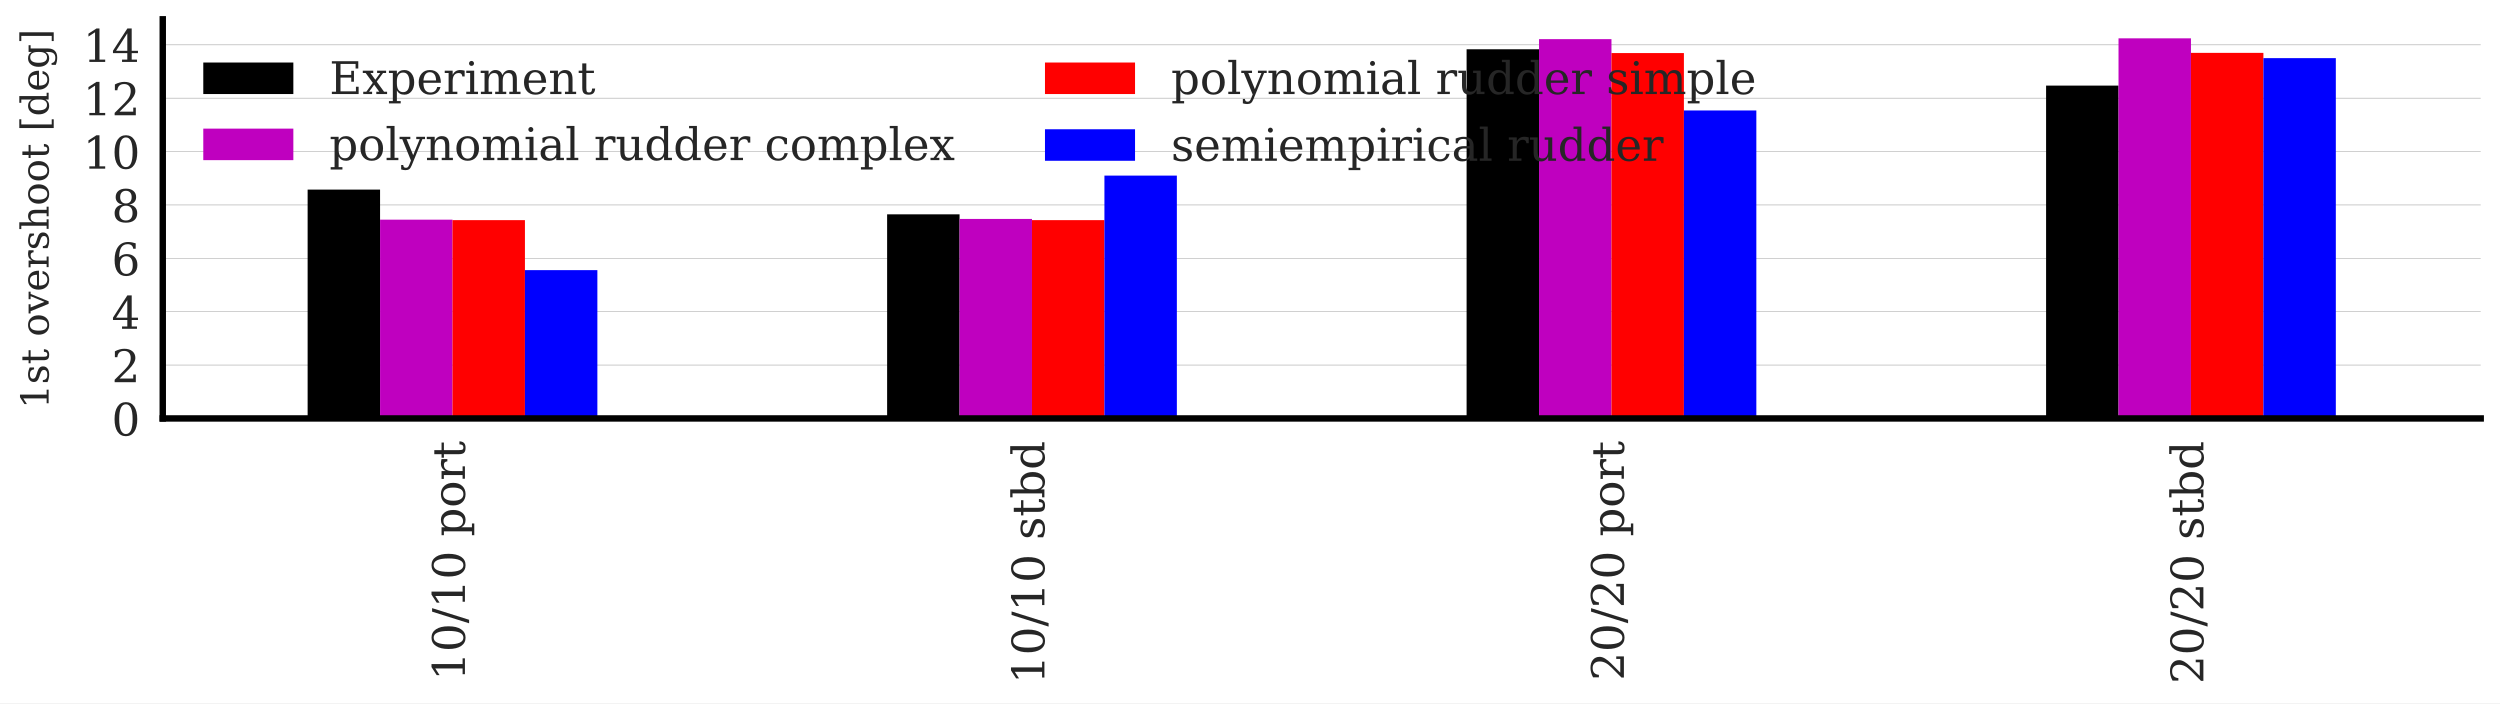
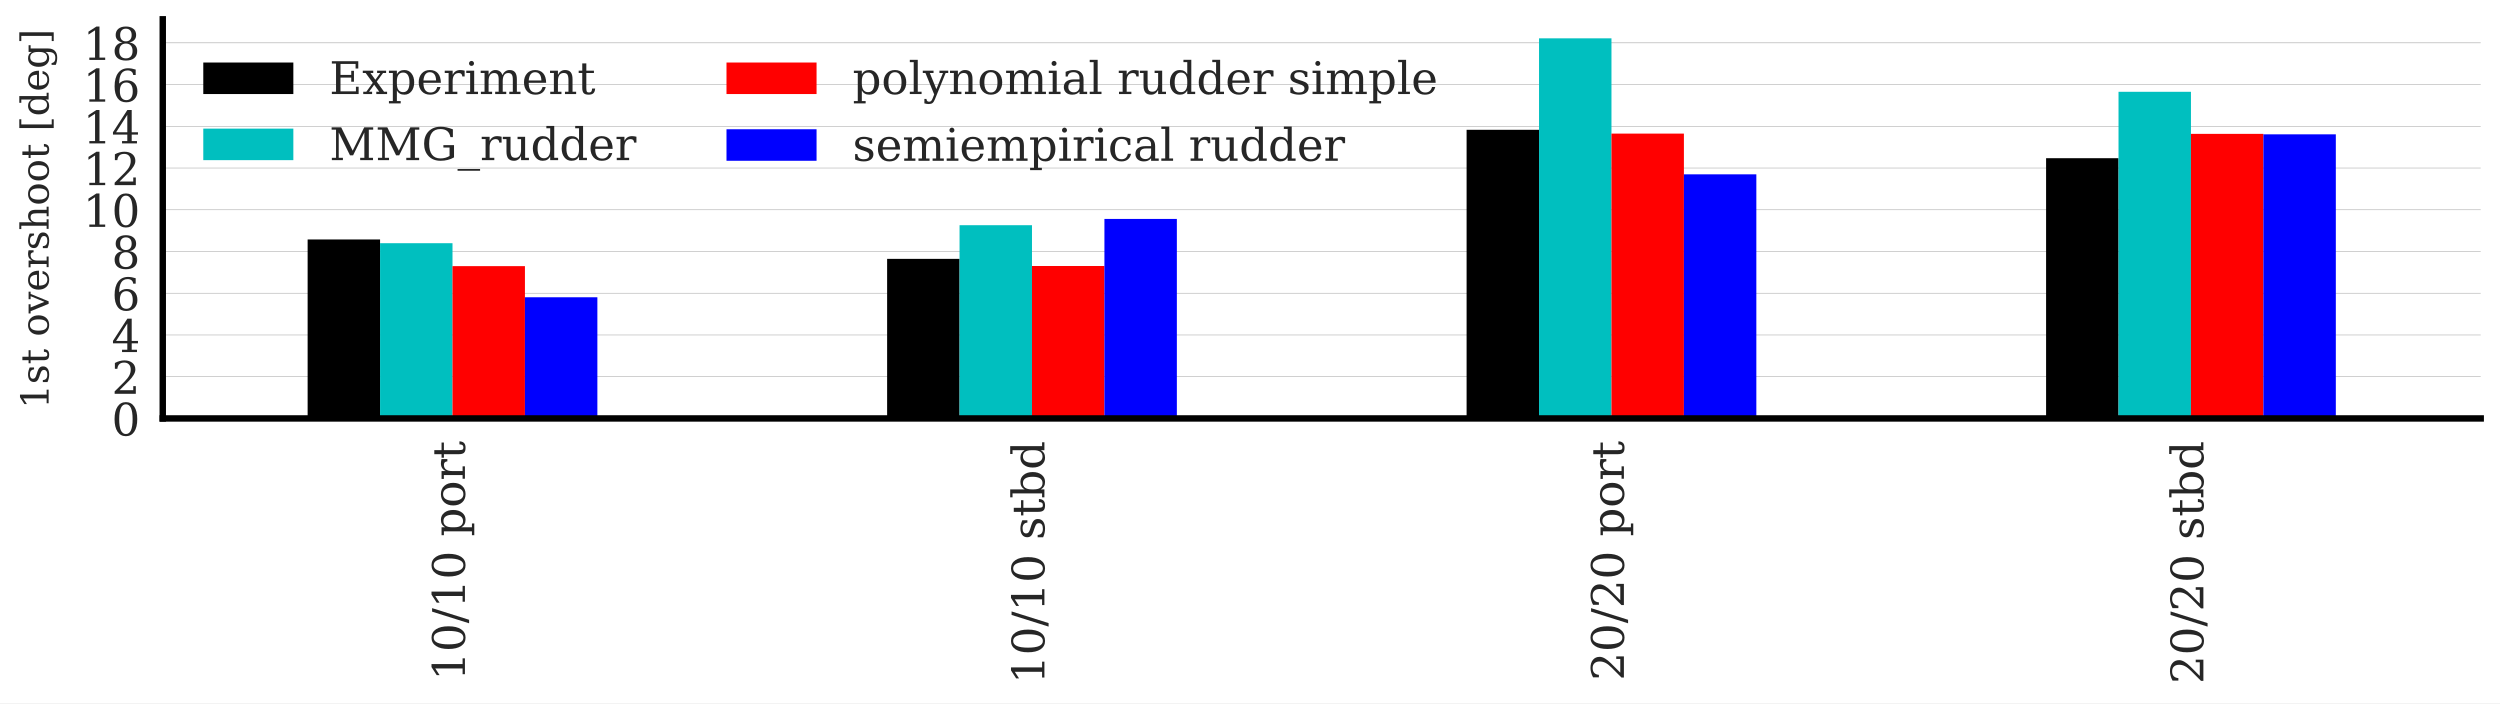
<svg xmlns="http://www.w3.org/2000/svg" xmlns:xlink="http://www.w3.org/1999/xlink" width="388.619pt" height="109.312pt" viewBox="0 0 388.619 109.312" version="1.1">
  <defs>
    <style type="text/css">*{stroke-linejoin: round; stroke-linecap: butt}</style>
  </defs>
  <g id="figure_1">
    <g id="patch_1">
      <path d="M 0 109.312  L 388.619 109.312  L 388.619 0  L 0 0  z " style="fill: #ffffff" />
    </g>
    <g id="axes_1">
      <g id="patch_2">
        <path d="M 25.3 65.046  L 385.619 65.046  L 385.619 3  L 25.3 3  z " style="fill: #ffffff" />
      </g>
      <g id="matplotlib.axis_1">
        <g id="xtick_1">
          <g id="line2d_1" />
          <g id="text_1">
            <g style="fill: #262626" transform="translate(72.27138 105.7983) rotate(-90) scale(0.07 -0.07)">
              <defs>
                <path id="DejaVuSerif-31" d="M 909 0  L 909 331  L 1722 331  L 1722 4213  L 781 3603  L 781 4013  L 1919 4750  L 2350 4750  L 2350 331  L 3163 331  L 3163 0  L 909 0  z " transform="scale(0.015625)" />
                <path id="DejaVuSerif-30" d="M 2034 219  Q 2513 219 2750 744  Q 2988 1269 2988 2328  Q 2988 3391 2750 3916  Q 2513 4441 2034 4441  Q 1556 4441 1318 3916  Q 1081 3391 1081 2328  Q 1081 1269 1318 744  Q 1556 219 2034 219  z M 2034 -91  Q 1275 -91 848 546  Q 422 1184 422 2328  Q 422 3475 848 4112  Q 1275 4750 2034 4750  Q 2797 4750 3222 4112  Q 3647 3475 3647 2328  Q 3647 1184 3222 546  Q 2797 -91 2034 -91  z " transform="scale(0.015625)" />
                <path id="DejaVuSerif-2f" d="M 1656 4666  L 2156 4666  L 500 -594  L 0 -594  L 1656 4666  z " transform="scale(0.015625)" />
                <path id="DejaVuSerif-20" transform="scale(0.015625)" />
                <path id="DejaVuSerif-70" d="M 1313 1825  L 1313 1497  Q 1313 897 1542 583  Q 1772 269 2209 269  Q 2650 269 2876 622  Q 3103 975 3103 1663  Q 3103 2353 2876 2703  Q 2650 3053 2209 3053  Q 1772 3053 1542 2737  Q 1313 2422 1313 1825  z M 738 2988  L 184 2988  L 184 3322  L 1313 3322  L 1313 2803  Q 1481 3116 1742 3264  Q 2003 3413 2388 3413  Q 3000 3413 3387 2928  Q 3775 2444 3775 1663  Q 3775 881 3387 395  Q 3000 -91 2388 -91  Q 2003 -91 1742 57  Q 1481 206 1313 519  L 1313 -997  L 1856 -997  L 1856 -1331  L 184 -1331  L 184 -997  L 738 -997  L 738 2988  z " transform="scale(0.015625)" />
                <path id="DejaVuSerif-6f" d="M 1925 219  Q 2388 219 2623 584  Q 2859 950 2859 1663  Q 2859 2375 2623 2739  Q 2388 3103 1925 3103  Q 1463 3103 1227 2739  Q 991 2375 991 1663  Q 991 950 1228 584  Q 1466 219 1925 219  z M 1925 -91  Q 1200 -91 759 389  Q 319 869 319 1663  Q 319 2456 758 2934  Q 1197 3413 1925 3413  Q 2653 3413 3092 2934  Q 3531 2456 3531 1663  Q 3531 869 3092 389  Q 2653 -91 1925 -91  z " transform="scale(0.015625)" />
                <path id="DejaVuSerif-72" d="M 3059 3328  L 3059 2497  L 2728 2497  Q 2713 2744 2591 2866  Q 2469 2988 2234 2988  Q 1809 2988 1582 2694  Q 1356 2400 1356 1850  L 1356 331  L 2022 331  L 2022 0  L 263 0  L 263 331  L 781 331  L 781 2994  L 231 2994  L 231 3322  L 1356 3322  L 1356 2731  Q 1525 3078 1790 3245  Q 2056 3413 2438 3413  Q 2578 3413 2733 3391  Q 2888 3369 3059 3328  z " transform="scale(0.015625)" />
                <path id="DejaVuSerif-74" d="M 691 2988  L 184 2988  L 184 3322  L 691 3322  L 691 4353  L 1269 4353  L 1269 3322  L 2350 3322  L 2350 2988  L 1269 2988  L 1269 878  Q 1269 456 1350 337  Q 1431 219 1650 219  Q 1875 219 1978 351  Q 2081 484 2088 781  L 2522 781  Q 2497 328 2275 118  Q 2053 -91 1600 -91  Q 1103 -91 897 129  Q 691 350 691 878  L 691 2988  z " transform="scale(0.015625)" />
              </defs>
              <use xlink:href="#DejaVuSerif-31" />
              <use xlink:href="#DejaVuSerif-30" x="63.623" />
              <use xlink:href="#DejaVuSerif-2f" x="127.246" />
              <use xlink:href="#DejaVuSerif-31" x="160.938" />
              <use xlink:href="#DejaVuSerif-30" x="224.561" />
              <use xlink:href="#DejaVuSerif-20" x="288.184" />
              <use xlink:href="#DejaVuSerif-70" x="319.971" />
              <use xlink:href="#DejaVuSerif-6f" x="383.984" />
              <use xlink:href="#DejaVuSerif-72" x="444.189" />
              <use xlink:href="#DejaVuSerif-74" x="491.992" />
            </g>
          </g>
        </g>
        <g id="xtick_2">
          <g id="line2d_2" />
          <g id="text_2">
            <g style="fill: #262626" transform="translate(162.3512 106.3113) rotate(-90) scale(0.07 -0.07)">
              <defs>
                <path id="DejaVuSerif-73" d="M 359 184  L 359 959  L 691 959  Q 703 588 923 403  Q 1144 219 1575 219  Q 1963 219 2166 364  Q 2369 509 2369 788  Q 2369 1006 2220 1140  Q 2072 1275 1594 1428  L 1178 1569  Q 750 1706 558 1912  Q 366 2119 366 2438  Q 366 2894 700 3153  Q 1034 3413 1625 3413  Q 1888 3413 2178 3344  Q 2469 3275 2778 3144  L 2778 2419  L 2447 2419  Q 2434 2741 2221 2922  Q 2009 3103 1644 3103  Q 1281 3103 1095 2975  Q 909 2847 909 2591  Q 909 2381 1050 2254  Q 1191 2128 1613 1997  L 2069 1856  Q 2541 1709 2748 1489  Q 2956 1269 2956 922  Q 2956 450 2595 179  Q 2234 -91 1600 -91  Q 1278 -91 972 -22  Q 666 47 359 184  z " transform="scale(0.015625)" />
                <path id="DejaVuSerif-62" d="M 738 331  L 738 4531  L 184 4531  L 184 4863  L 1313 4863  L 1313 2803  Q 1481 3116 1742 3264  Q 2003 3413 2388 3413  Q 3000 3413 3387 2928  Q 3775 2444 3775 1663  Q 3775 881 3387 395  Q 3000 -91 2388 -91  Q 2003 -91 1742 57  Q 1481 206 1313 519  L 1313 0  L 184 0  L 184 331  L 738 331  z M 1313 1497  Q 1313 897 1542 583  Q 1772 269 2209 269  Q 2650 269 2876 622  Q 3103 975 3103 1663  Q 3103 2353 2876 2703  Q 2650 3053 2209 3053  Q 1772 3053 1542 2737  Q 1313 2422 1313 1825  L 1313 1497  z " transform="scale(0.015625)" />
                <path id="DejaVuSerif-64" d="M 3359 331  L 3909 331  L 3909 0  L 2784 0  L 2784 519  Q 2616 206 2355 57  Q 2094 -91 1709 -91  Q 1097 -91 708 395  Q 319 881 319 1663  Q 319 2444 706 2928  Q 1094 3413 1709 3413  Q 2094 3413 2355 3264  Q 2616 3116 2784 2803  L 2784 4531  L 2241 4531  L 2241 4863  L 3359 4863  L 3359 331  z M 2784 1497  L 2784 1825  Q 2784 2422 2554 2737  Q 2325 3053 1888 3053  Q 1444 3053 1217 2703  Q 991 2353 991 1663  Q 991 975 1217 622  Q 1444 269 1888 269  Q 2325 269 2554 583  Q 2784 897 2784 1497  z " transform="scale(0.015625)" />
              </defs>
              <use xlink:href="#DejaVuSerif-31" />
              <use xlink:href="#DejaVuSerif-30" x="63.623" />
              <use xlink:href="#DejaVuSerif-2f" x="127.246" />
              <use xlink:href="#DejaVuSerif-31" x="160.938" />
              <use xlink:href="#DejaVuSerif-30" x="224.561" />
              <use xlink:href="#DejaVuSerif-20" x="288.184" />
              <use xlink:href="#DejaVuSerif-73" x="319.971" />
              <use xlink:href="#DejaVuSerif-74" x="371.289" />
              <use xlink:href="#DejaVuSerif-62" x="411.475" />
              <use xlink:href="#DejaVuSerif-64" x="475.488" />
            </g>
          </g>
        </g>
        <g id="xtick_3">
          <g id="line2d_3" />
          <g id="text_3">
            <g style="fill: #262626" transform="translate(252.4309 105.7983) rotate(-90) scale(0.07 -0.07)">
              <defs>
                <path id="DejaVuSerif-32" d="M 819 3553  L 469 3553  L 469 4384  Q 803 4563 1142 4656  Q 1481 4750 1806 4750  Q 2534 4750 2956 4397  Q 3378 4044 3378 3438  Q 3378 2753 2422 1800  Q 2347 1728 2309 1691  L 1131 513  L 3078 513  L 3078 1088  L 3444 1088  L 3444 0  L 434 0  L 434 341  L 1850 1753  Q 2319 2222 2519 2614  Q 2719 3006 2719 3438  Q 2719 3909 2473 4175  Q 2228 4441 1797 4441  Q 1350 4441 1106 4219  Q 863 3997 819 3553  z " transform="scale(0.015625)" />
              </defs>
              <use xlink:href="#DejaVuSerif-32" />
              <use xlink:href="#DejaVuSerif-30" x="63.623" />
              <use xlink:href="#DejaVuSerif-2f" x="127.246" />
              <use xlink:href="#DejaVuSerif-32" x="160.938" />
              <use xlink:href="#DejaVuSerif-30" x="224.561" />
              <use xlink:href="#DejaVuSerif-20" x="288.184" />
              <use xlink:href="#DejaVuSerif-70" x="319.971" />
              <use xlink:href="#DejaVuSerif-6f" x="383.984" />
              <use xlink:href="#DejaVuSerif-72" x="444.189" />
              <use xlink:href="#DejaVuSerif-74" x="491.992" />
            </g>
          </g>
        </g>
        <g id="xtick_4">
          <g id="line2d_4" />
          <g id="text_4">
            <g style="fill: #262626" transform="translate(342.5107 106.3113) rotate(-90) scale(0.07 -0.07)">
              <use xlink:href="#DejaVuSerif-32" />
              <use xlink:href="#DejaVuSerif-30" x="63.623" />
              <use xlink:href="#DejaVuSerif-2f" x="127.246" />
              <use xlink:href="#DejaVuSerif-32" x="160.938" />
              <use xlink:href="#DejaVuSerif-30" x="224.561" />
              <use xlink:href="#DejaVuSerif-20" x="288.184" />
              <use xlink:href="#DejaVuSerif-73" x="319.971" />
              <use xlink:href="#DejaVuSerif-74" x="371.289" />
              <use xlink:href="#DejaVuSerif-62" x="411.475" />
              <use xlink:href="#DejaVuSerif-64" x="475.488" />
            </g>
          </g>
        </g>
      </g>
      <g id="matplotlib.axis_2">
        <g id="ytick_1">
          <g id="line2d_5">
-             <path d="M 25.3 65.046  L 385.619 65.046  " clip-path="url(#p396703c235)" style="fill: none; stroke: #b0b0b0; stroke-width: 0.1; stroke-linecap: round" />
+             <path d="M 25.3 65.046  L 385.619 65.046  " clip-path="url(#pf59086a9f7)" style="fill: none; stroke: #b0b0b0; stroke-width: 0.1; stroke-linecap: round" />
          </g>
          <g id="line2d_6" />
          <g id="text_5">
            <g style="fill: #262626" transform="translate(17.34618 67.70576) scale(0.07 -0.07)">
              <use xlink:href="#DejaVuSerif-30" />
            </g>
          </g>
        </g>
        <g id="ytick_2">
          <g id="line2d_7">
-             <path d="M 25.3 56.749  L 385.619 56.749  " clip-path="url(#p396703c235)" style="fill: none; stroke: #b0b0b0; stroke-width: 0.1; stroke-linecap: round" />
+             <path d="M 25.3 58.559  L 385.619 58.559  " clip-path="url(#pf59086a9f7)" style="fill: none; stroke: #b0b0b0; stroke-width: 0.1; stroke-linecap: round" />
          </g>
          <g id="line2d_8" />
          <g id="text_6">
-             <g style="fill: #262626" transform="translate(17.34618 59.40837) scale(0.07 -0.07)">
+             <g style="fill: #262626" transform="translate(17.34618 61.21799) scale(0.07 -0.07)">
              <use xlink:href="#DejaVuSerif-32" />
            </g>
          </g>
        </g>
        <g id="ytick_3">
          <g id="line2d_9">
-             <path d="M 25.3 48.452  L 385.619 48.452  " clip-path="url(#p396703c235)" style="fill: none; stroke: #b0b0b0; stroke-width: 0.1; stroke-linecap: round" />
+             <path d="M 25.3 52.071  L 385.619 52.071  " clip-path="url(#pf59086a9f7)" style="fill: none; stroke: #b0b0b0; stroke-width: 0.1; stroke-linecap: round" />
          </g>
          <g id="line2d_10" />
          <g id="text_7">
-             <g style="fill: #262626" transform="translate(17.34618 51.11097) scale(0.07 -0.07)">
+             <g style="fill: #262626" transform="translate(17.34618 54.73021) scale(0.07 -0.07)">
              <defs>
                <path id="DejaVuSerif-34" d="M 2234 1581  L 2234 4063  L 641 1581  L 2234 1581  z M 3609 0  L 1484 0  L 1484 331  L 2234 331  L 2234 1247  L 197 1247  L 197 1588  L 2241 4750  L 2859 4750  L 2859 1581  L 3750 1581  L 3750 1247  L 2859 1247  L 2859 331  L 3609 331  L 3609 0  z " transform="scale(0.015625)" />
              </defs>
              <use xlink:href="#DejaVuSerif-34" />
            </g>
          </g>
        </g>
        <g id="ytick_4">
          <g id="line2d_11">
-             <path d="M 25.3 40.154  L 385.619 40.154  " clip-path="url(#p396703c235)" style="fill: none; stroke: #b0b0b0; stroke-width: 0.1; stroke-linecap: round" />
+             <path d="M 25.3 45.583  L 385.619 45.583  " clip-path="url(#pf59086a9f7)" style="fill: none; stroke: #b0b0b0; stroke-width: 0.1; stroke-linecap: round" />
          </g>
          <g id="line2d_12" />
          <g id="text_8">
-             <g style="fill: #262626" transform="translate(17.34618 42.81357) scale(0.07 -0.07)">
+             <g style="fill: #262626" transform="translate(17.34618 48.24244) scale(0.07 -0.07)">
              <defs>
                <path id="DejaVuSerif-36" d="M 2094 219  Q 2534 219 2771 542  Q 3009 866 3009 1472  Q 3009 2078 2771 2401  Q 2534 2725 2094 2725  Q 1647 2725 1412 2412  Q 1178 2100 1178 1509  Q 1178 888 1415 553  Q 1653 219 2094 219  z M 1075 2569  Q 1288 2803 1556 2918  Q 1825 3034 2163 3034  Q 2859 3034 3264 2615  Q 3669 2197 3669 1472  Q 3669 763 3233 336  Q 2797 -91 2069 -91  Q 1278 -91 853 498  Q 428 1088 428 2181  Q 428 3406 931 4078  Q 1434 4750 2350 4750  Q 2597 4750 2869 4703  Q 3141 4656 3425 4563  L 3425 3794  L 3072 3794  Q 3034 4109 2831 4275  Q 2628 4441 2284 4441  Q 1678 4441 1381 3981  Q 1084 3522 1075 2569  z " transform="scale(0.015625)" />
              </defs>
              <use xlink:href="#DejaVuSerif-36" />
            </g>
          </g>
        </g>
        <g id="ytick_5">
          <g id="line2d_13">
-             <path d="M 25.3 31.857  L 385.619 31.857  " clip-path="url(#p396703c235)" style="fill: none; stroke: #b0b0b0; stroke-width: 0.1; stroke-linecap: round" />
+             <path d="M 25.3 39.095  L 385.619 39.095  " clip-path="url(#pf59086a9f7)" style="fill: none; stroke: #b0b0b0; stroke-width: 0.1; stroke-linecap: round" />
          </g>
          <g id="line2d_14" />
          <g id="text_9">
-             <g style="fill: #262626" transform="translate(17.34618 34.51617) scale(0.07 -0.07)">
+             <g style="fill: #262626" transform="translate(17.34618 41.75466) scale(0.07 -0.07)">
              <defs>
                <path id="DejaVuSerif-38" d="M 2981 1275  Q 2981 1775 2732 2051  Q 2484 2328 2034 2328  Q 1584 2328 1336 2051  Q 1088 1775 1088 1275  Q 1088 772 1336 495  Q 1584 219 2034 219  Q 2484 219 2732 495  Q 2981 772 2981 1275  z M 2853 3541  Q 2853 3966 2637 4203  Q 2422 4441 2034 4441  Q 1650 4441 1433 4203  Q 1216 3966 1216 3541  Q 1216 3113 1433 2875  Q 1650 2638 2034 2638  Q 2422 2638 2637 2875  Q 2853 3113 2853 3541  z M 2516 2484  Q 3047 2413 3344 2092  Q 3641 1772 3641 1275  Q 3641 619 3225 264  Q 2809 -91 2034 -91  Q 1263 -91 845 264  Q 428 619 428 1275  Q 428 1772 725 2092  Q 1022 2413 1556 2484  Q 1084 2569 832 2842  Q 581 3116 581 3541  Q 581 4103 968 4426  Q 1356 4750 2034 4750  Q 2713 4750 3100 4426  Q 3488 4103 3488 3541  Q 3488 3116 3236 2842  Q 2984 2569 2516 2484  z " transform="scale(0.015625)" />
              </defs>
              <use xlink:href="#DejaVuSerif-38" />
            </g>
          </g>
        </g>
        <g id="ytick_6">
          <g id="line2d_15">
-             <path d="M 25.3 23.559  L 385.619 23.559  " clip-path="url(#p396703c235)" style="fill: none; stroke: #b0b0b0; stroke-width: 0.1; stroke-linecap: round" />
+             <path d="M 25.3 32.607  L 385.619 32.607  " clip-path="url(#pf59086a9f7)" style="fill: none; stroke: #b0b0b0; stroke-width: 0.1; stroke-linecap: round" />
          </g>
          <g id="line2d_16" />
          <g id="text_10">
-             <g style="fill: #262626" transform="translate(12.89243 26.21877) scale(0.07 -0.07)">
+             <g style="fill: #262626" transform="translate(12.89243 35.26688) scale(0.07 -0.07)">
              <use xlink:href="#DejaVuSerif-31" />
              <use xlink:href="#DejaVuSerif-30" x="63.623" />
            </g>
          </g>
        </g>
        <g id="ytick_7">
          <g id="line2d_17">
-             <path d="M 25.3 15.262  L 385.619 15.262  " clip-path="url(#p396703c235)" style="fill: none; stroke: #b0b0b0; stroke-width: 0.1; stroke-linecap: round" />
+             <path d="M 25.3 26.12  L 385.619 26.12  " clip-path="url(#pf59086a9f7)" style="fill: none; stroke: #b0b0b0; stroke-width: 0.1; stroke-linecap: round" />
          </g>
          <g id="line2d_18" />
          <g id="text_11">
-             <g style="fill: #262626" transform="translate(12.89243 17.92137) scale(0.07 -0.07)">
+             <g style="fill: #262626" transform="translate(12.89243 28.77911) scale(0.07 -0.07)">
              <use xlink:href="#DejaVuSerif-31" />
              <use xlink:href="#DejaVuSerif-32" x="63.623" />
            </g>
          </g>
        </g>
        <g id="ytick_8">
          <g id="line2d_19">
-             <path d="M 25.3 6.965  L 385.619 6.965  " clip-path="url(#p396703c235)" style="fill: none; stroke: #b0b0b0; stroke-width: 0.1; stroke-linecap: round" />
+             <path d="M 25.3 19.632  L 385.619 19.632  " clip-path="url(#pf59086a9f7)" style="fill: none; stroke: #b0b0b0; stroke-width: 0.1; stroke-linecap: round" />
          </g>
          <g id="line2d_20" />
          <g id="text_12">
-             <g style="fill: #262626" transform="translate(12.89243 9.623973) scale(0.07 -0.07)">
+             <g style="fill: #262626" transform="translate(12.89243 22.29133) scale(0.07 -0.07)">
              <use xlink:href="#DejaVuSerif-31" />
              <use xlink:href="#DejaVuSerif-34" x="63.623" />
            </g>
          </g>
        </g>
-         <g id="text_13">
+         <g id="ytick_9">
+           <g id="line2d_21">
+             <path d="M 25.3 13.144  L 385.619 13.144  " clip-path="url(#pf59086a9f7)" style="fill: none; stroke: #b0b0b0; stroke-width: 0.1; stroke-linecap: round" />
+           </g>
+           <g id="line2d_22" />
+           <g id="text_13">
+             <g style="fill: #262626" transform="translate(12.89243 15.80355) scale(0.07 -0.07)">
+               <use xlink:href="#DejaVuSerif-31" />
+               <use xlink:href="#DejaVuSerif-36" x="63.623" />
+             </g>
+           </g>
+         </g>
+         <g id="ytick_10">
+           <g id="line2d_23">
+             <path d="M 25.3 6.656  L 385.619 6.656  " clip-path="url(#pf59086a9f7)" style="fill: none; stroke: #b0b0b0; stroke-width: 0.1; stroke-linecap: round" />
+           </g>
+           <g id="line2d_24" />
+           <g id="text_14">
+             <g style="fill: #262626" transform="translate(12.89243 9.315779) scale(0.07 -0.07)">
+               <use xlink:href="#DejaVuSerif-31" />
+               <use xlink:href="#DejaVuSerif-38" x="63.623" />
+             </g>
+           </g>
+         </g>
+         <g id="text_15">
          <g style="fill: #262626" transform="translate(7.559303 63.5414) rotate(-90) scale(0.06 -0.06)">
            <defs>
              <path id="DejaVuSerif-76" d="M 1581 0  L 359 2988  L -19 2988  L -19 3322  L 1509 3322  L 1509 2988  L 978 2988  L 1913 703  L 2847 2988  L 2350 2988  L 2350 3322  L 3597 3322  L 3597 2988  L 3225 2988  L 2003 0  L 1581 0  z " transform="scale(0.015625)" />
              <path id="DejaVuSerif-65" d="M 3469 1600  L 991 1600  L 991 1575  Q 991 903 1244 561  Q 1497 219 1991 219  Q 2369 219 2611 417  Q 2853 616 2950 1006  L 3413 1006  Q 3275 459 2904 184  Q 2534 -91 1931 -91  Q 1203 -91 761 389  Q 319 869 319 1663  Q 319 2450 753 2931  Q 1188 3413 1894 3413  Q 2647 3413 3050 2948  Q 3453 2484 3469 1600  z M 2791 1931  Q 2772 2513 2545 2808  Q 2319 3103 1894 3103  Q 1497 3103 1269 2806  Q 1041 2509 991 1931  L 2791 1931  z " transform="scale(0.015625)" />
              <path id="DejaVuSerif-68" d="M 263 0  L 263 331  L 781 331  L 781 4531  L 231 4531  L 231 4863  L 1356 4863  L 1356 2731  Q 1516 3069 1770 3241  Q 2025 3413 2363 3413  Q 2913 3413 3172 3097  Q 3431 2781 3431 2113  L 3431 331  L 3944 331  L 3944 0  L 2356 0  L 2356 331  L 2853 331  L 2853 1931  Q 2853 2541 2704 2764  Q 2556 2988 2175 2988  Q 1775 2988 1565 2697  Q 1356 2406 1356 1850  L 1356 331  L 1856 331  L 1856 0  L 263 0  z " transform="scale(0.015625)" />
              <path id="DejaVuSerif-5b" d="M 550 4863  L 2003 4863  L 2003 4531  L 1147 4531  L 1147 -513  L 2003 -513  L 2003 -844  L 550 -844  L 550 4863  z " transform="scale(0.015625)" />
              <path id="DejaVuSerif-67" d="M 3359 2988  L 3359 72  Q 3359 -644 2965 -1033  Q 2572 -1422 1844 -1422  Q 1516 -1422 1216 -1362  Q 916 -1303 641 -1184  L 641 -488  L 941 -488  Q 997 -813 1206 -963  Q 1416 -1113 1806 -1113  Q 2313 -1113 2548 -827  Q 2784 -541 2784 72  L 2784 519  Q 2616 206 2355 57  Q 2094 -91 1709 -91  Q 1097 -91 708 395  Q 319 881 319 1663  Q 319 2444 706 2928  Q 1094 3413 1709 3413  Q 2094 3413 2355 3264  Q 2616 3116 2784 2803  L 2784 3322  L 3909 3322  L 3909 2988  L 3359 2988  z M 2784 1825  Q 2784 2422 2554 2737  Q 2325 3053 1888 3053  Q 1444 3053 1217 2703  Q 991 2353 991 1663  Q 991 975 1217 622  Q 1444 269 1888 269  Q 2325 269 2554 583  Q 2784 897 2784 1497  L 2784 1825  z " transform="scale(0.015625)" />
              <path id="DejaVuSerif-5d" d="M 1947 4863  L 1947 -844  L 494 -844  L 494 -513  L 1350 -513  L 1350 4531  L 494 4531  L 494 4863  L 1947 4863  z " transform="scale(0.015625)" />
            </defs>
            <use xlink:href="#DejaVuSerif-31" />
            <use xlink:href="#DejaVuSerif-73" x="63.623" />
            <use xlink:href="#DejaVuSerif-74" x="114.941" />
            <use xlink:href="#DejaVuSerif-20" x="155.127" />
            <use xlink:href="#DejaVuSerif-6f" x="186.914" />
            <use xlink:href="#DejaVuSerif-76" x="247.119" />
            <use xlink:href="#DejaVuSerif-65" x="303.613" />
            <use xlink:href="#DejaVuSerif-72" x="362.793" />
            <use xlink:href="#DejaVuSerif-73" x="410.596" />
            <use xlink:href="#DejaVuSerif-68" x="461.914" />
            <use xlink:href="#DejaVuSerif-6f" x="526.318" />
            <use xlink:href="#DejaVuSerif-6f" x="586.523" />
            <use xlink:href="#DejaVuSerif-74" x="646.729" />
            <use xlink:href="#DejaVuSerif-20" x="686.914" />
            <use xlink:href="#DejaVuSerif-5b" x="718.701" />
            <use xlink:href="#DejaVuSerif-64" x="757.715" />
            <use xlink:href="#DejaVuSerif-65" x="821.729" />
            <use xlink:href="#DejaVuSerif-67" x="880.908" />
            <use xlink:href="#DejaVuSerif-5d" x="944.922" />
          </g>
        </g>
      </g>
      <g id="patch_3">
-         <path d="M 47.82 65.046  L 59.08 65.046  L 59.08 29.469  L 47.82 29.469  z " clip-path="url(#p396703c235)" />
+         <path d="M 47.82 65.046  L 59.08 65.046  L 59.08 37.228  L 47.82 37.228  z " clip-path="url(#pf59086a9f7)" />
      </g>
      <g id="patch_4">
-         <path d="M 137.9 65.046  L 149.16 65.046  L 149.16 33.317  L 137.9 33.317  z " clip-path="url(#p396703c235)" />
+         <path d="M 137.9 65.046  L 149.16 65.046  L 149.16 40.237  L 137.9 40.237  z " clip-path="url(#pf59086a9f7)" />
      </g>
      <g id="patch_5">
-         <path d="M 227.979 65.046  L 239.239 65.046  L 239.239 7.66  L 227.979 7.66  z " clip-path="url(#p396703c235)" />
+         <path d="M 227.979 65.046  L 239.239 65.046  L 239.239 20.176  L 227.979 20.176  z " clip-path="url(#pf59086a9f7)" />
      </g>
      <g id="patch_6">
-         <path d="M 318.059 65.046  L 329.319 65.046  L 329.319 13.307  L 318.059 13.307  z " clip-path="url(#p396703c235)" />
+         <path d="M 318.059 65.046  L 329.319 65.046  L 329.319 24.591  L 318.059 24.591  z " clip-path="url(#pf59086a9f7)" />
      </g>
      <g id="patch_7">
-         <path d="M 59.08 65.046  L 70.34 65.046  L 70.34 34.145  L 59.08 34.145  z " clip-path="url(#p396703c235)" style="fill: #bf00bf" />
+         <path d="M 59.08 65.046  L 70.34 65.046  L 70.34 37.808  L 59.08 37.808  z " clip-path="url(#pf59086a9f7)" style="fill: #00bfbf" />
      </g>
      <g id="patch_8">
-         <path d="M 149.16 65.046  L 160.42 65.046  L 160.42 34.03  L 149.16 34.03  z " clip-path="url(#p396703c235)" style="fill: #bf00bf" />
+         <path d="M 149.16 65.046  L 160.42 65.046  L 160.42 35.006  L 149.16 35.006  z " clip-path="url(#pf59086a9f7)" style="fill: #00bfbf" />
      </g>
      <g id="patch_9">
-         <path d="M 239.239 65.046  L 250.499 65.046  L 250.499 6.078  L 239.239 6.078  z " clip-path="url(#p396703c235)" style="fill: #bf00bf" />
+         <path d="M 239.239 65.046  L 250.499 65.046  L 250.499 5.955  L 239.239 5.955  z " clip-path="url(#pf59086a9f7)" style="fill: #00bfbf" />
      </g>
      <g id="patch_10">
-         <path d="M 329.319 65.046  L 340.579 65.046  L 340.579 5.955  L 329.319 5.955  z " clip-path="url(#p396703c235)" style="fill: #bf00bf" />
+         <path d="M 329.319 65.046  L 340.579 65.046  L 340.579 14.272  L 329.319 14.272  z " clip-path="url(#pf59086a9f7)" style="fill: #00bfbf" />
      </g>
      <g id="patch_11">
-         <path d="M 70.34 65.046  L 81.6 65.046  L 81.6 34.217  L 70.34 34.217  z " clip-path="url(#p396703c235)" style="fill: #ff0000" />
+         <path d="M 70.34 65.046  L 81.6 65.046  L 81.6 41.367  L 70.34 41.367  z " clip-path="url(#pf59086a9f7)" style="fill: #ff0000" />
      </g>
      <g id="patch_12">
-         <path d="M 160.42 65.046  L 171.68 65.046  L 171.68 34.219  L 160.42 34.219  z " clip-path="url(#p396703c235)" style="fill: #ff0000" />
+         <path d="M 160.42 65.046  L 171.68 65.046  L 171.68 41.35  L 160.42 41.35  z " clip-path="url(#pf59086a9f7)" style="fill: #ff0000" />
      </g>
      <g id="patch_13">
-         <path d="M 250.499 65.046  L 261.759 65.046  L 261.759 8.245  L 250.499 8.245  z " clip-path="url(#p396703c235)" style="fill: #ff0000" />
+         <path d="M 250.499 65.046  L 261.759 65.046  L 261.759 20.77  L 250.499 20.77  z " clip-path="url(#pf59086a9f7)" style="fill: #ff0000" />
      </g>
      <g id="patch_14">
-         <path d="M 340.579 65.046  L 351.839 65.046  L 351.839 8.217  L 340.579 8.217  z " clip-path="url(#p396703c235)" style="fill: #ff0000" />
+         <path d="M 340.579 65.046  L 351.839 65.046  L 351.839 20.806  L 340.579 20.806  z " clip-path="url(#pf59086a9f7)" style="fill: #ff0000" />
      </g>
      <g id="patch_15">
-         <path d="M 81.6 65.046  L 92.86 65.046  L 92.86 41.987  L 81.6 41.987  z " clip-path="url(#p396703c235)" style="fill: #0000ff" />
+         <path d="M 81.6 65.046  L 92.86 65.046  L 92.86 46.207  L 81.6 46.207  z " clip-path="url(#pf59086a9f7)" style="fill: #0000ff" />
      </g>
      <g id="patch_16">
-         <path d="M 171.68 65.046  L 182.94 65.046  L 182.94 27.294  L 171.68 27.294  z " clip-path="url(#p396703c235)" style="fill: #0000ff" />
+         <path d="M 171.68 65.046  L 182.94 65.046  L 182.94 34.028  L 171.68 34.028  z " clip-path="url(#pf59086a9f7)" style="fill: #0000ff" />
      </g>
      <g id="patch_17">
-         <path d="M 261.759 65.046  L 273.019 65.046  L 273.019 17.167  L 261.759 17.167  z " clip-path="url(#p396703c235)" style="fill: #0000ff" />
+         <path d="M 261.759 65.046  L 273.019 65.046  L 273.019 27.097  L 261.759 27.097  z " clip-path="url(#pf59086a9f7)" style="fill: #0000ff" />
      </g>
      <g id="patch_18">
-         <path d="M 351.839 65.046  L 363.099 65.046  L 363.099 9.032  L 351.839 9.032  z " clip-path="url(#p396703c235)" style="fill: #0000ff" />
+         <path d="M 351.839 65.046  L 363.099 65.046  L 363.099 20.879  L 351.839 20.879  z " clip-path="url(#pf59086a9f7)" style="fill: #0000ff" />
      </g>
      <g id="patch_19">
        <path d="M 25.3 65.046  L 25.3 3  " style="fill: none; stroke: #000000; stroke-linejoin: miter; stroke-linecap: square" />
      </g>
      <g id="patch_20">
        <path d="M 25.3 65.046  L 385.619 65.046  " style="fill: none; stroke: #000000; stroke-linejoin: miter; stroke-linecap: square" />
      </g>
      <g id="legend_1">
        <g id="patch_21">
          <path d="M 31.6 14.619  L 45.6 14.619  L 45.6 9.719  L 31.6 9.719  z " />
        </g>
-         <g id="text_14">
+         <g id="text_16">
          <g style="fill: #262626" transform="translate(51.19993 14.61915) scale(0.07 -0.07)">
            <defs>
              <path id="DejaVuSerif-45" d="M 353 0  L 353 331  L 947 331  L 947 4331  L 353 4331  L 353 4666  L 4109 4666  L 4109 3628  L 3725 3628  L 3725 4281  L 1581 4281  L 1581 2719  L 3109 2719  L 3109 3303  L 3494 3303  L 3494 1753  L 3109 1753  L 3109 2338  L 1581 2338  L 1581 384  L 3775 384  L 3775 1038  L 4159 1038  L 4159 0  L 353 0  z " transform="scale(0.015625)" />
              <path id="DejaVuSerif-78" d="M 1863 2028  L 2559 2988  L 2113 2988  L 2113 3322  L 3391 3322  L 3391 2988  L 2950 2988  L 2059 1759  L 3097 331  L 3531 331  L 3531 0  L 1997 0  L 1997 331  L 2419 331  L 1697 1325  L 972 331  L 1403 331  L 1403 0  L 141 0  L 141 331  L 581 331  L 1497 1594  L 488 2988  L 78 2988  L 78 3322  L 1563 3322  L 1563 2988  L 1166 2988  L 1863 2028  z " transform="scale(0.015625)" />
              <path id="DejaVuSerif-69" d="M 622 4353  Q 622 4497 726 4603  Q 831 4709 978 4709  Q 1122 4709 1226 4603  Q 1331 4497 1331 4353  Q 1331 4206 1228 4103  Q 1125 4000 978 4000  Q 831 4000 726 4103  Q 622 4206 622 4353  z M 1356 331  L 1900 331  L 1900 0  L 231 0  L 231 331  L 781 331  L 781 2988  L 231 2988  L 231 3322  L 1356 3322  L 1356 331  z " transform="scale(0.015625)" />
              <path id="DejaVuSerif-6d" d="M 3316 2675  Q 3481 3041 3739 3227  Q 3997 3413 4341 3413  Q 4863 3413 5119 3089  Q 5375 2766 5375 2113  L 5375 331  L 5894 331  L 5894 0  L 4300 0  L 4300 331  L 4800 331  L 4800 2047  Q 4800 2556 4650 2772  Q 4500 2988 4153 2988  Q 3769 2988 3567 2697  Q 3366 2406 3366 1850  L 3366 331  L 3866 331  L 3866 0  L 2291 0  L 2291 331  L 2791 331  L 2791 2069  Q 2791 2566 2641 2777  Q 2491 2988 2144 2988  Q 1759 2988 1557 2697  Q 1356 2406 1356 1850  L 1356 331  L 1856 331  L 1856 0  L 263 0  L 263 331  L 781 331  L 781 2994  L 231 2994  L 231 3322  L 1356 3322  L 1356 2731  Q 1516 3063 1762 3238  Q 2009 3413 2322 3413  Q 2709 3413 2968 3220  Q 3228 3028 3316 2675  z " transform="scale(0.015625)" />
              <path id="DejaVuSerif-6e" d="M 263 0  L 263 331  L 781 331  L 781 2988  L 231 2988  L 231 3322  L 1356 3322  L 1356 2731  Q 1516 3069 1770 3241  Q 2025 3413 2363 3413  Q 2913 3413 3172 3097  Q 3431 2781 3431 2113  L 3431 331  L 3944 331  L 3944 0  L 2356 0  L 2356 331  L 2853 331  L 2853 1931  Q 2853 2541 2703 2767  Q 2553 2994 2175 2994  Q 1775 2994 1565 2701  Q 1356 2409 1356 1850  L 1356 331  L 1856 331  L 1856 0  L 263 0  z " transform="scale(0.015625)" />
            </defs>
            <use xlink:href="#DejaVuSerif-45" />
            <use xlink:href="#DejaVuSerif-78" x="72.998" />
            <use xlink:href="#DejaVuSerif-70" x="129.395" />
            <use xlink:href="#DejaVuSerif-65" x="193.408" />
            <use xlink:href="#DejaVuSerif-72" x="252.588" />
            <use xlink:href="#DejaVuSerif-69" x="300.391" />
            <use xlink:href="#DejaVuSerif-6d" x="332.373" />
            <use xlink:href="#DejaVuSerif-65" x="427.197" />
            <use xlink:href="#DejaVuSerif-6e" x="486.377" />
            <use xlink:href="#DejaVuSerif-74" x="550.781" />
          </g>
        </g>
        <g id="patch_22">
-           <path d="M 31.6 24.894  L 45.6 24.894  L 45.6 19.994  L 31.6 19.994  z " style="fill: #bf00bf" />
-         </g>
-         <g id="text_15">
+           <path d="M 31.6 24.894  L 45.6 24.894  L 45.6 19.994  L 31.6 19.994  z " style="fill: #00bfbf" />
+         </g>
+         <g id="text_17">
          <g style="fill: #262626" transform="translate(51.19993 24.89383) scale(0.07 -0.07)">
+             <defs>
+               <path id="DejaVuSerif-4d" d="M 353 0  L 353 331  L 947 331  L 947 4331  L 319 4331  L 319 4666  L 1678 4666  L 3316 1344  L 4953 4666  L 6228 4666  L 6228 4331  L 5606 4331  L 5606 331  L 6203 331  L 6203 0  L 4378 0  L 4378 331  L 4972 331  L 4972 3938  L 3372 684  L 2931 684  L 1331 3938  L 1331 331  L 1925 331  L 1925 0  L 353 0  z " transform="scale(0.015625)" />
+               <path id="DejaVuSerif-47" d="M 4097 3272  Q 3988 3856 3641 4136  Q 3294 4416 2675 4416  Q 1869 4416 1472 3897  Q 1075 3378 1075 2328  Q 1075 1300 1484 772  Q 1894 244 2688 244  Q 3041 244 3362 331  Q 3684 419 3975 594  L 3975 1797  L 3097 1797  L 3097 2131  L 4609 2131  L 4609 391  Q 4194 150 3714 29  Q 3234 -91 2688 -91  Q 1631 -91 995 570  Q 359 1231 359 2328  Q 359 3434 996 4092  Q 1634 4750 2713 4750  Q 3113 4750 3539 4658  Q 3966 4566 4447 4378  L 4447 3272  L 4097 3272  z " transform="scale(0.015625)" />
+               <path id="DejaVuSerif-5f" d="M 3200 -1259  L 3200 -1509  L 0 -1509  L 0 -1259  L 3200 -1259  z " transform="scale(0.015625)" />
+               <path id="DejaVuSerif-75" d="M 2266 3322  L 3341 3322  L 3341 331  L 3884 331  L 3884 0  L 2766 0  L 2766 588  Q 2606 256 2353 82  Q 2100 -91 1766 -91  Q 1213 -91 952 223  Q 691 538 691 1209  L 691 2988  L 172 2988  L 172 3322  L 1269 3322  L 1269 1388  Q 1269 781 1417 556  Q 1566 331 1947 331  Q 2347 331 2556 625  Q 2766 919 2766 1478  L 2766 2988  L 2266 2988  L 2266 3322  z " transform="scale(0.015625)" />
+             </defs>
+             <use xlink:href="#DejaVuSerif-4d" />
+             <use xlink:href="#DejaVuSerif-4d" x="102.393" />
+             <use xlink:href="#DejaVuSerif-47" x="204.785" />
+             <use xlink:href="#DejaVuSerif-5f" x="284.668" />
+             <use xlink:href="#DejaVuSerif-72" x="334.668" />
+             <use xlink:href="#DejaVuSerif-75" x="382.471" />
+             <use xlink:href="#DejaVuSerif-64" x="446.875" />
+             <use xlink:href="#DejaVuSerif-64" x="510.889" />
+             <use xlink:href="#DejaVuSerif-65" x="574.902" />
+             <use xlink:href="#DejaVuSerif-72" x="634.082" />
+           </g>
+         </g>
+         <g id="patch_23">
+           <path d="M 112.932 14.619  L 126.932 14.619  L 126.932 9.719  L 112.932 9.719  z " style="fill: #ff0000" />
+         </g>
+         <g id="text_18">
+           <g style="fill: #262626" transform="translate(132.5323 14.61915) scale(0.07 -0.07)">
            <defs>
              <path id="DejaVuSerif-6c" d="M 1313 331  L 1856 331  L 1856 0  L 184 0  L 184 331  L 738 331  L 738 4531  L 184 4531  L 184 4863  L 1313 4863  L 1313 331  z " transform="scale(0.015625)" />
              <path id="DejaVuSerif-79" d="M 1381 -609  L 1600 -56  L 359 2988  L -19 2988  L -19 3322  L 1509 3322  L 1509 2988  L 978 2988  L 1913 703  L 2847 2988  L 2350 2988  L 2350 3322  L 3597 3322  L 3597 2988  L 3225 2988  L 1703 -750  Q 1547 -1138 1356 -1280  Q 1166 -1422 819 -1422  Q 672 -1422 517 -1397  Q 363 -1372 206 -1325  L 206 -691  L 500 -691  Q 519 -903 608 -995  Q 697 -1088 884 -1088  Q 1056 -1088 1161 -992  Q 1266 -897 1381 -609  z " transform="scale(0.015625)" />
              <path id="DejaVuSerif-61" d="M 2547 1044  L 2547 1747  L 1806 1747  Q 1378 1747 1168 1562  Q 959 1378 959 997  Q 959 650 1171 447  Q 1384 244 1747 244  Q 2106 244 2326 466  Q 2547 688 2547 1044  z M 3122 2075  L 3122 331  L 3634 331  L 3634 0  L 2547 0  L 2547 359  Q 2356 128 2106 18  Q 1856 -91 1522 -91  Q 969 -91 644 203  Q 319 497 319 997  Q 319 1513 691 1797  Q 1063 2081 1741 2081  L 2547 2081  L 2547 2309  Q 2547 2688 2317 2895  Q 2088 3103 1672 3103  Q 1328 3103 1125 2947  Q 922 2791 872 2484  L 575 2484  L 575 3156  Q 875 3284 1158 3348  Q 1441 3413 1709 3413  Q 2400 3413 2761 3070  Q 3122 2728 3122 2075  z " transform="scale(0.015625)" />
-               <path id="DejaVuSerif-75" d="M 2266 3322  L 3341 3322  L 3341 331  L 3884 331  L 3884 0  L 2766 0  L 2766 588  Q 2606 256 2353 82  Q 2100 -91 1766 -91  Q 1213 -91 952 223  Q 691 538 691 1209  L 691 2988  L 172 2988  L 172 3322  L 1269 3322  L 1269 1388  Q 1269 781 1417 556  Q 1566 331 1947 331  Q 2347 331 2556 625  Q 2766 919 2766 1478  L 2766 2988  L 2266 2988  L 2266 3322  z " transform="scale(0.015625)" />
-               <path id="DejaVuSerif-63" d="M 3291 997  Q 3169 466 2822 187  Q 2475 -91 1925 -91  Q 1200 -91 759 389  Q 319 869 319 1663  Q 319 2459 759 2936  Q 1200 3413 1925 3413  Q 2241 3413 2553 3339  Q 2866 3266 3181 3116  L 3181 2266  L 2847 2266  Q 2781 2703 2561 2903  Q 2341 3103 1931 3103  Q 1466 3103 1228 2742  Q 991 2381 991 1663  Q 991 944 1227 581  Q 1463 219 1931 219  Q 2303 219 2525 412  Q 2747 606 2828 997  L 3291 997  z " transform="scale(0.015625)" />
            </defs>
-             <use xlink:href="#DejaVuSerif-70" />
-             <use xlink:href="#DejaVuSerif-6f" x="64.014" />
-             <use xlink:href="#DejaVuSerif-6c" x="124.219" />
-             <use xlink:href="#DejaVuSerif-79" x="156.201" />
-             <use xlink:href="#DejaVuSerif-6e" x="212.695" />
-             <use xlink:href="#DejaVuSerif-6f" x="277.1" />
-             <use xlink:href="#DejaVuSerif-6d" x="337.305" />
-             <use xlink:href="#DejaVuSerif-69" x="432.129" />
-             <use xlink:href="#DejaVuSerif-61" x="464.111" />
-             <use xlink:href="#DejaVuSerif-6c" x="523.73" />
-             <use xlink:href="#DejaVuSerif-20" x="555.713" />
-             <use xlink:href="#DejaVuSerif-72" x="587.5" />
-             <use xlink:href="#DejaVuSerif-75" x="635.303" />
-             <use xlink:href="#DejaVuSerif-64" x="699.707" />
-             <use xlink:href="#DejaVuSerif-64" x="763.721" />
-             <use xlink:href="#DejaVuSerif-65" x="827.734" />
-             <use xlink:href="#DejaVuSerif-72" x="886.914" />
-             <use xlink:href="#DejaVuSerif-20" x="934.717" />
-             <use xlink:href="#DejaVuSerif-63" x="966.504" />
-             <use xlink:href="#DejaVuSerif-6f" x="1022.51" />
-             <use xlink:href="#DejaVuSerif-6d" x="1082.715" />
-             <use xlink:href="#DejaVuSerif-70" x="1177.539" />
-             <use xlink:href="#DejaVuSerif-6c" x="1241.553" />
-             <use xlink:href="#DejaVuSerif-65" x="1273.535" />
-             <use xlink:href="#DejaVuSerif-78" x="1332.715" />
-           </g>
-         </g>
-         <g id="patch_23">
-           <path d="M 162.439 14.619  L 176.439 14.619  L 176.439 9.719  L 162.439 9.719  z " style="fill: #ff0000" />
-         </g>
-         <g id="text_16">
-           <g style="fill: #262626" transform="translate(182.0387 14.61915) scale(0.07 -0.07)">
            <use xlink:href="#DejaVuSerif-70" />
            <use xlink:href="#DejaVuSerif-6f" x="64.014" />
            <use xlink:href="#DejaVuSerif-6c" x="124.219" />
            <use xlink:href="#DejaVuSerif-79" x="156.201" />
            <use xlink:href="#DejaVuSerif-6e" x="212.695" />
            <use xlink:href="#DejaVuSerif-6f" x="277.1" />
            <use xlink:href="#DejaVuSerif-6d" x="337.305" />
            <use xlink:href="#DejaVuSerif-69" x="432.129" />
            <use xlink:href="#DejaVuSerif-61" x="464.111" />
            <use xlink:href="#DejaVuSerif-6c" x="523.73" />
            <use xlink:href="#DejaVuSerif-20" x="555.713" />
            <use xlink:href="#DejaVuSerif-72" x="587.5" />
            <use xlink:href="#DejaVuSerif-75" x="635.303" />
            <use xlink:href="#DejaVuSerif-64" x="699.707" />
            <use xlink:href="#DejaVuSerif-64" x="763.721" />
            <use xlink:href="#DejaVuSerif-65" x="827.734" />
            <use xlink:href="#DejaVuSerif-72" x="886.914" />
            <use xlink:href="#DejaVuSerif-20" x="934.717" />
            <use xlink:href="#DejaVuSerif-73" x="966.504" />
            <use xlink:href="#DejaVuSerif-69" x="1017.822" />
            <use xlink:href="#DejaVuSerif-6d" x="1049.805" />
            <use xlink:href="#DejaVuSerif-70" x="1144.629" />
            <use xlink:href="#DejaVuSerif-6c" x="1208.643" />
            <use xlink:href="#DejaVuSerif-65" x="1240.625" />
          </g>
        </g>
        <g id="patch_24">
-           <path d="M 162.439 24.993  L 176.439 24.993  L 176.439 20.093  L 162.439 20.093  z " style="fill: #0000ff" />
-         </g>
-         <g id="text_17">
-           <g style="fill: #262626" transform="translate(182.0387 24.99337) scale(0.07 -0.07)">
+           <path d="M 112.932 24.993  L 126.932 24.993  L 126.932 20.093  L 112.932 20.093  z " style="fill: #0000ff" />
+         </g>
+         <g id="text_19">
+           <g style="fill: #262626" transform="translate(132.5323 24.99337) scale(0.07 -0.07)">
+             <defs>
+               <path id="DejaVuSerif-63" d="M 3291 997  Q 3169 466 2822 187  Q 2475 -91 1925 -91  Q 1200 -91 759 389  Q 319 869 319 1663  Q 319 2459 759 2936  Q 1200 3413 1925 3413  Q 2241 3413 2553 3339  Q 2866 3266 3181 3116  L 3181 2266  L 2847 2266  Q 2781 2703 2561 2903  Q 2341 3103 1931 3103  Q 1466 3103 1228 2742  Q 991 2381 991 1663  Q 991 944 1227 581  Q 1463 219 1931 219  Q 2303 219 2525 412  Q 2747 606 2828 997  L 3291 997  z " transform="scale(0.015625)" />
+             </defs>
            <use xlink:href="#DejaVuSerif-73" />
            <use xlink:href="#DejaVuSerif-65" x="51.318" />
            <use xlink:href="#DejaVuSerif-6d" x="110.498" />
            <use xlink:href="#DejaVuSerif-69" x="205.322" />
            <use xlink:href="#DejaVuSerif-65" x="237.305" />
            <use xlink:href="#DejaVuSerif-6d" x="296.484" />
            <use xlink:href="#DejaVuSerif-70" x="391.309" />
            <use xlink:href="#DejaVuSerif-69" x="455.322" />
            <use xlink:href="#DejaVuSerif-72" x="487.305" />
            <use xlink:href="#DejaVuSerif-69" x="535.107" />
            <use xlink:href="#DejaVuSerif-63" x="567.09" />
            <use xlink:href="#DejaVuSerif-61" x="623.096" />
            <use xlink:href="#DejaVuSerif-6c" x="682.715" />
            <use xlink:href="#DejaVuSerif-20" x="714.697" />
            <use xlink:href="#DejaVuSerif-72" x="746.484" />
            <use xlink:href="#DejaVuSerif-75" x="794.287" />
            <use xlink:href="#DejaVuSerif-64" x="858.691" />
            <use xlink:href="#DejaVuSerif-64" x="922.705" />
            <use xlink:href="#DejaVuSerif-65" x="986.719" />
            <use xlink:href="#DejaVuSerif-72" x="1045.898" />
          </g>
        </g>
      </g>
    </g>
  </g>
  <defs>
-     <clipPath id="p396703c235">
+     <clipPath id="pf59086a9f7">
      <rect x="25.3" y="3" width="360.319" height="62.046" />
    </clipPath>
  </defs>
</svg>
